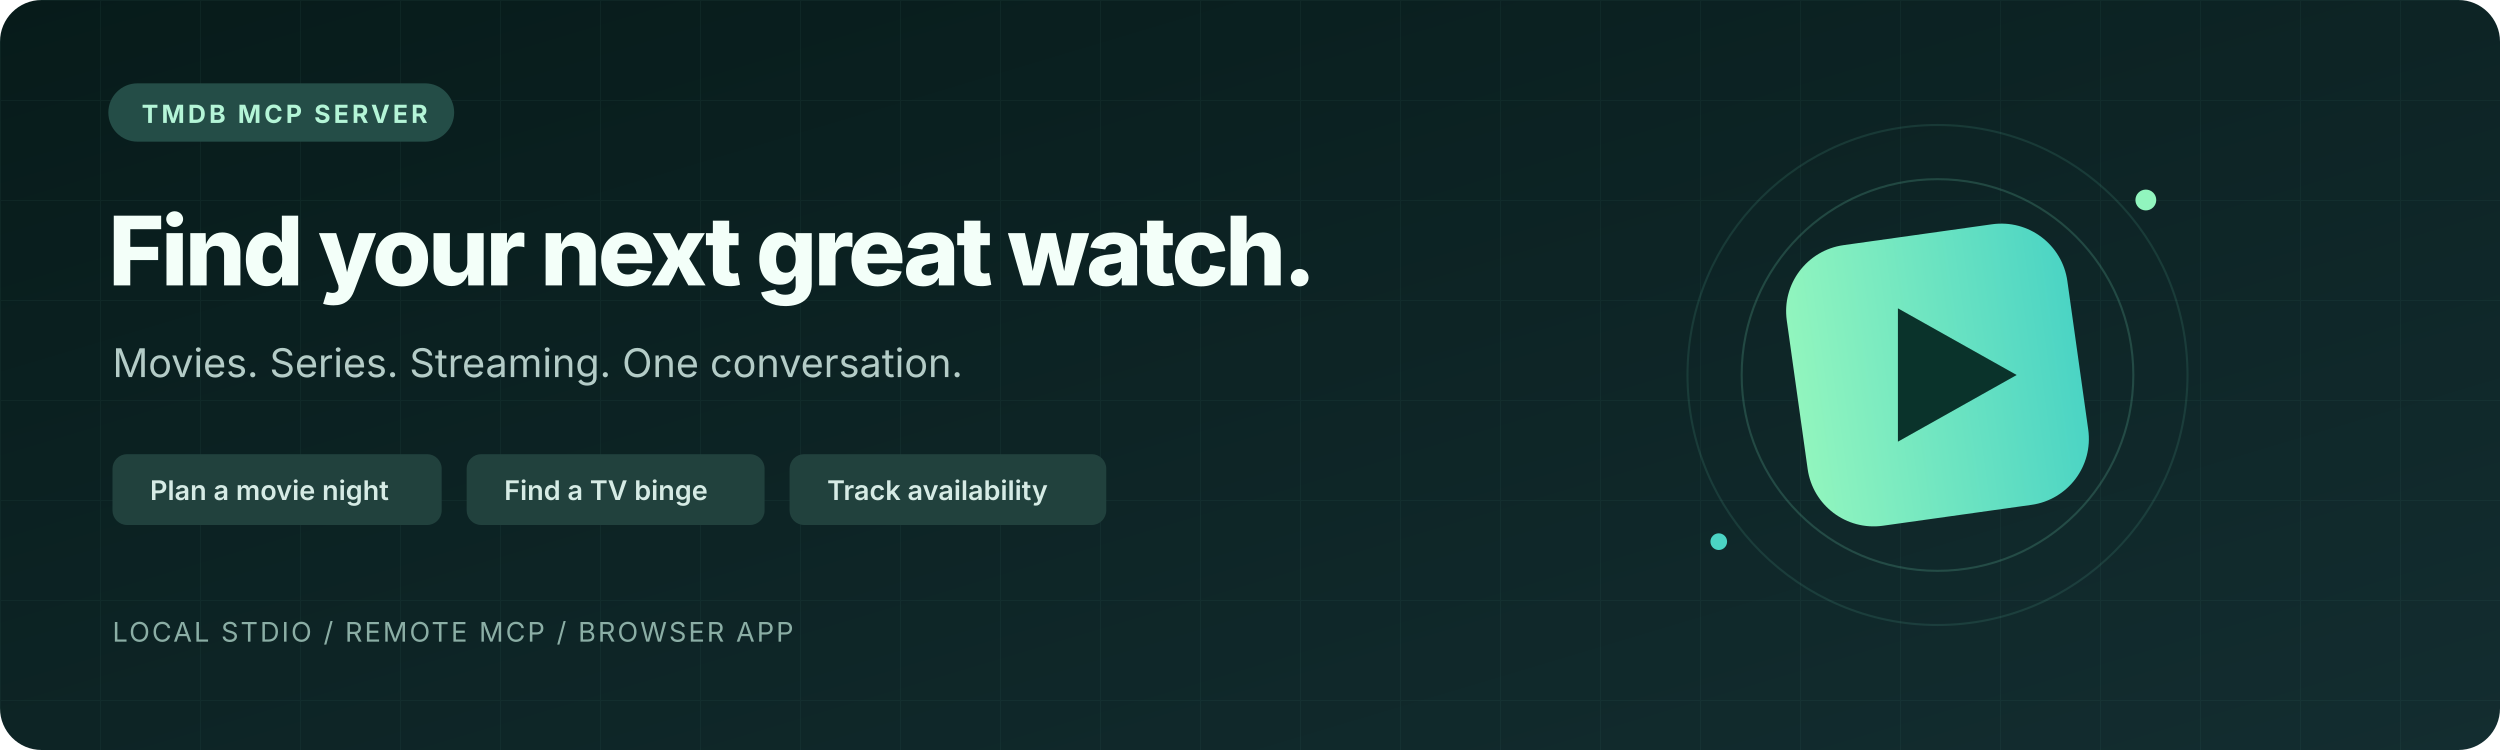
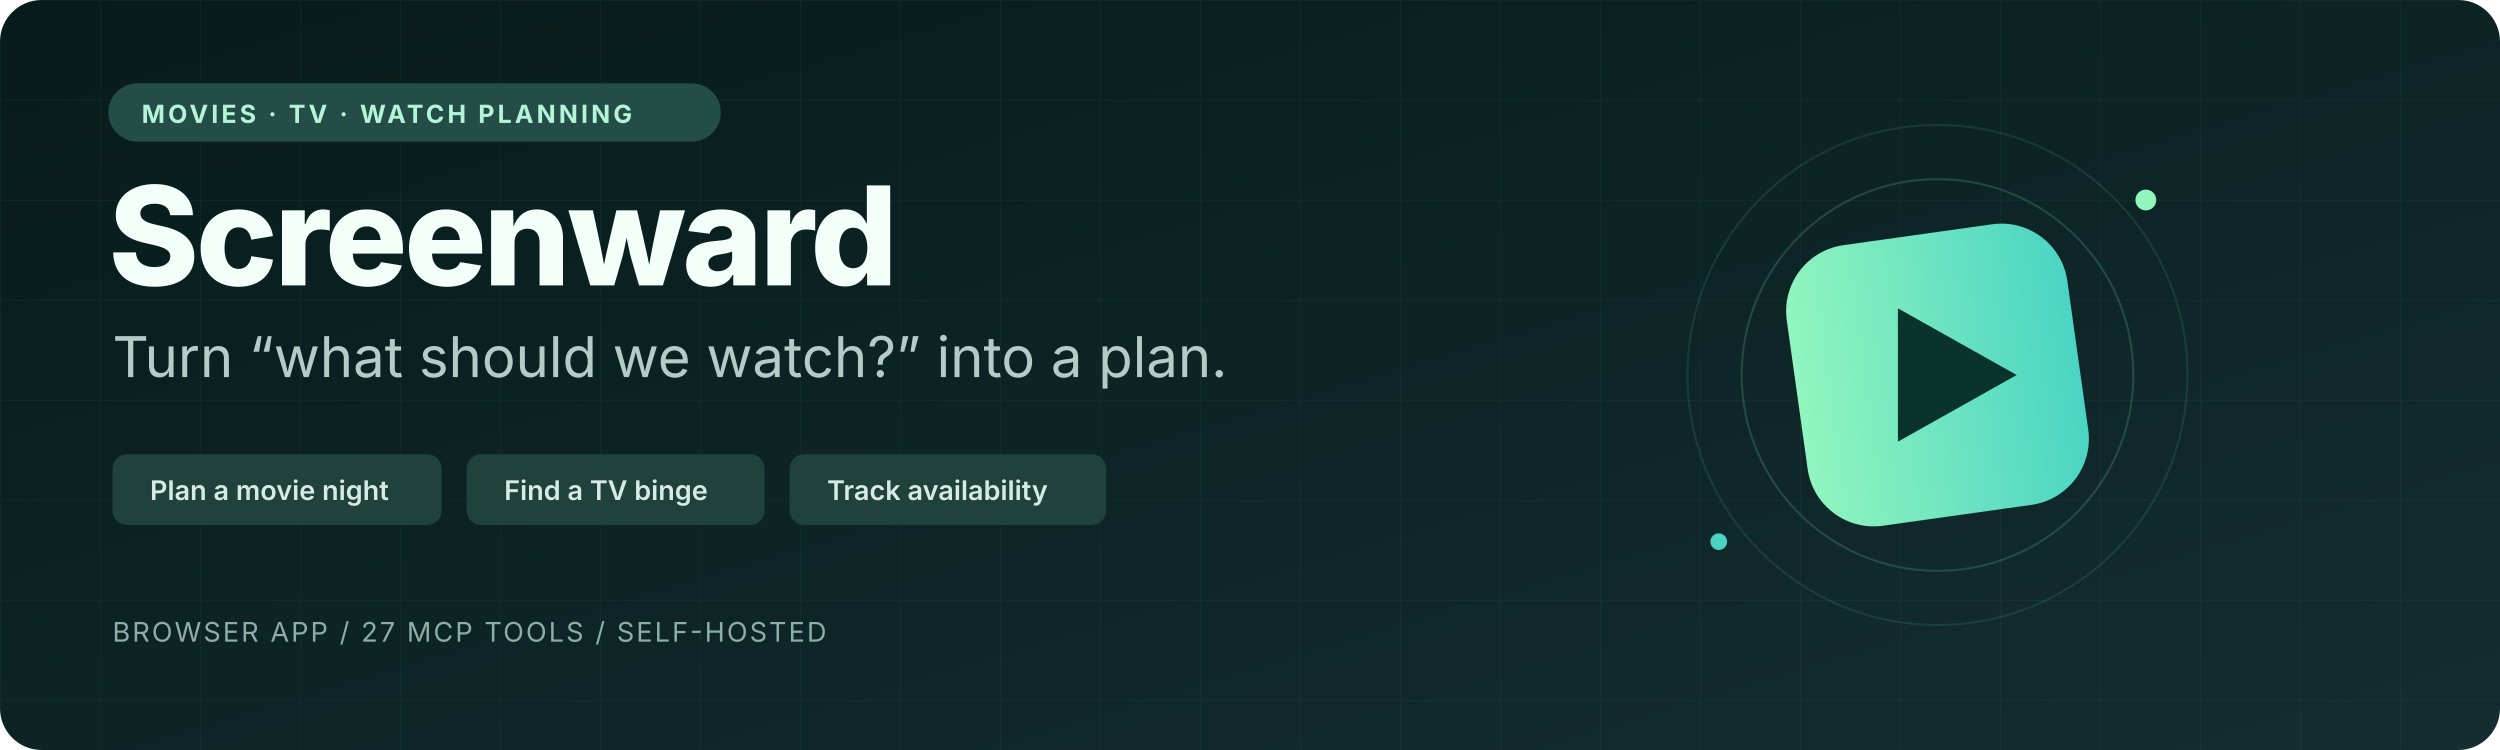
<svg xmlns="http://www.w3.org/2000/svg" width="1200" height="360" viewBox="0 0 1200 360" role="img" aria-labelledby="title desc">
  <defs>
    <linearGradient id="bg" x2="1" y2="1">
      <stop stop-color="#071b1a" />
      <stop offset="1" stop-color="#132d30" />
    </linearGradient>
    <linearGradient id="accent">
      <stop stop-color="#91f5be" />
      <stop offset="1" stop-color="#4bd4c4" />
    </linearGradient>
    <pattern id="grid" width="48" height="48" patternUnits="userSpaceOnUse">
      <path d="M48 0H0V48" fill="none" stroke="#86d9c4" stroke-opacity=".05" />
    </pattern>
  </defs>
  <rect width="1200" height="360" rx="20" fill="url(#bg)" />
  <rect width="1200" height="360" rx="20" fill="url(#grid)" />
  <path d="M0 354H1200" stroke="url(#accent)" stroke-width="12" />
  <g font-family="system-ui, -apple-system, Segoe UI, sans-serif">
-     <rect x="52" y="40" width="166" height="28" rx="14" fill="#244d47" />
-     <text x="68" y="59" fill="#b4f5d7" font-size="12" font-weight="700" letter-spacing="1.5">TMDB MCP SERVER</text>
-     <text x="52" y="137" fill="#f3fff9" font-size="46" font-weight="800" letter-spacing="-1.6">Find your next great watch.</text>
-     <text x="54" y="181" fill="#b4ccc7" font-size="19">Movies. Series. Streaming. One conversation.</text>
+     <rect x="52" y="40" width="294" height="28" rx="14" fill="#244d47" />
+     <text x="68" y="59" fill="#b4f5d7" font-size="12" font-weight="700" letter-spacing="1.5">MOVIES · TV · WATCH PLANNING</text>
+     <text x="52" y="137" fill="#f3fff9" font-size="66" font-weight="800" letter-spacing="-1.6">Screenward</text>
+     <text x="54" y="181" fill="#b4ccc7" font-size="27">Turn “what should we watch?” into a plan.</text>
    <g fill="#d6ebe5" font-size="13" font-weight="600">
      <rect x="54" y="218" width="158" height="34" rx="7" fill="#21413d" />
      <text x="72" y="240">Plan a movie night</text>
      <rect x="224" y="218" width="143" height="34" rx="7" fill="#21413d" />
      <text x="242" y="240">Find a TV binge</text>
      <rect x="379" y="218" width="152" height="34" rx="7" fill="#21413d" />
      <text x="397" y="240">Track availability</text>
    </g>
-     <text x="54" y="308" fill="#8baea5" font-size="13" letter-spacing="1">LOCAL STDIO  /  REMOTE MCP  /  BROWSER APP</text>
+     <text x="54" y="308" fill="#8baea5" font-size="13" letter-spacing="1">BROWSER APP  /  27 MCP TOOLS  /  SELF-HOSTED</text>
  </g>
  <g transform="translate(930 180)">
    <circle r="120" fill="none" stroke="#73d9b8" stroke-opacity=".12" />
    <circle r="94" fill="none" stroke="#73d9b8" stroke-opacity=".2" />
    <rect x="-68" y="-68" width="136" height="136" rx="32" fill="url(#accent)" transform="rotate(-8)" />
    <path d="M-19-32 38 0-19 32Z" fill="#0a332b" />
    <circle cx="100" cy="-84" r="5" fill="#91f5be" />
    <circle cx="-105" cy="80" r="4" fill="#4bd4c4" />
  </g>
</svg>
